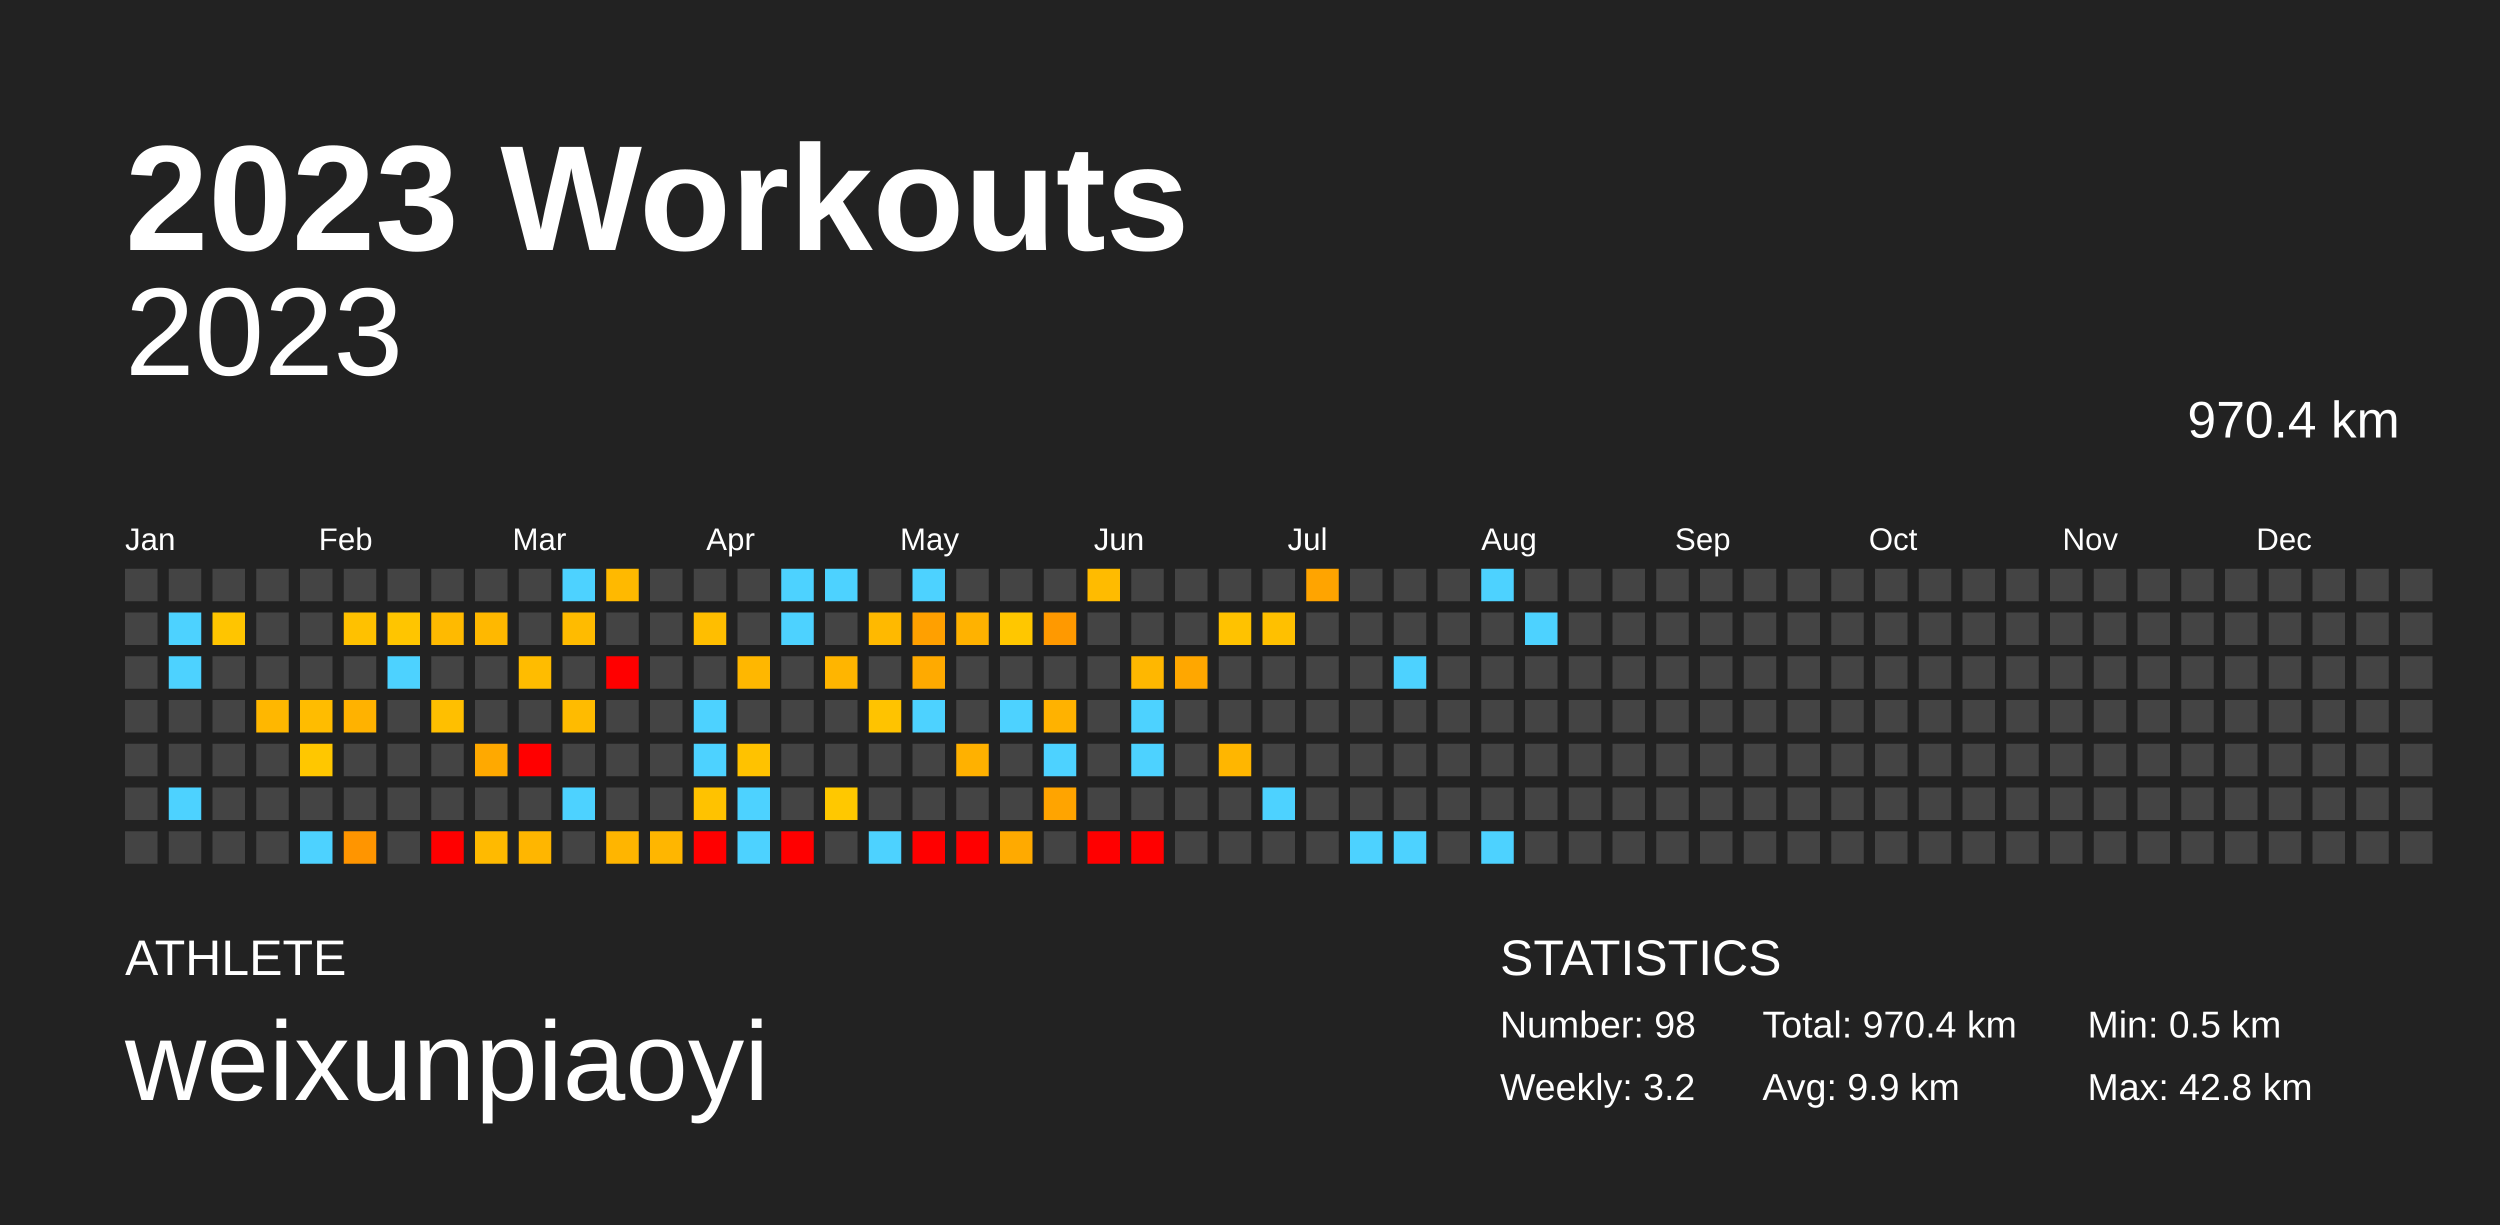
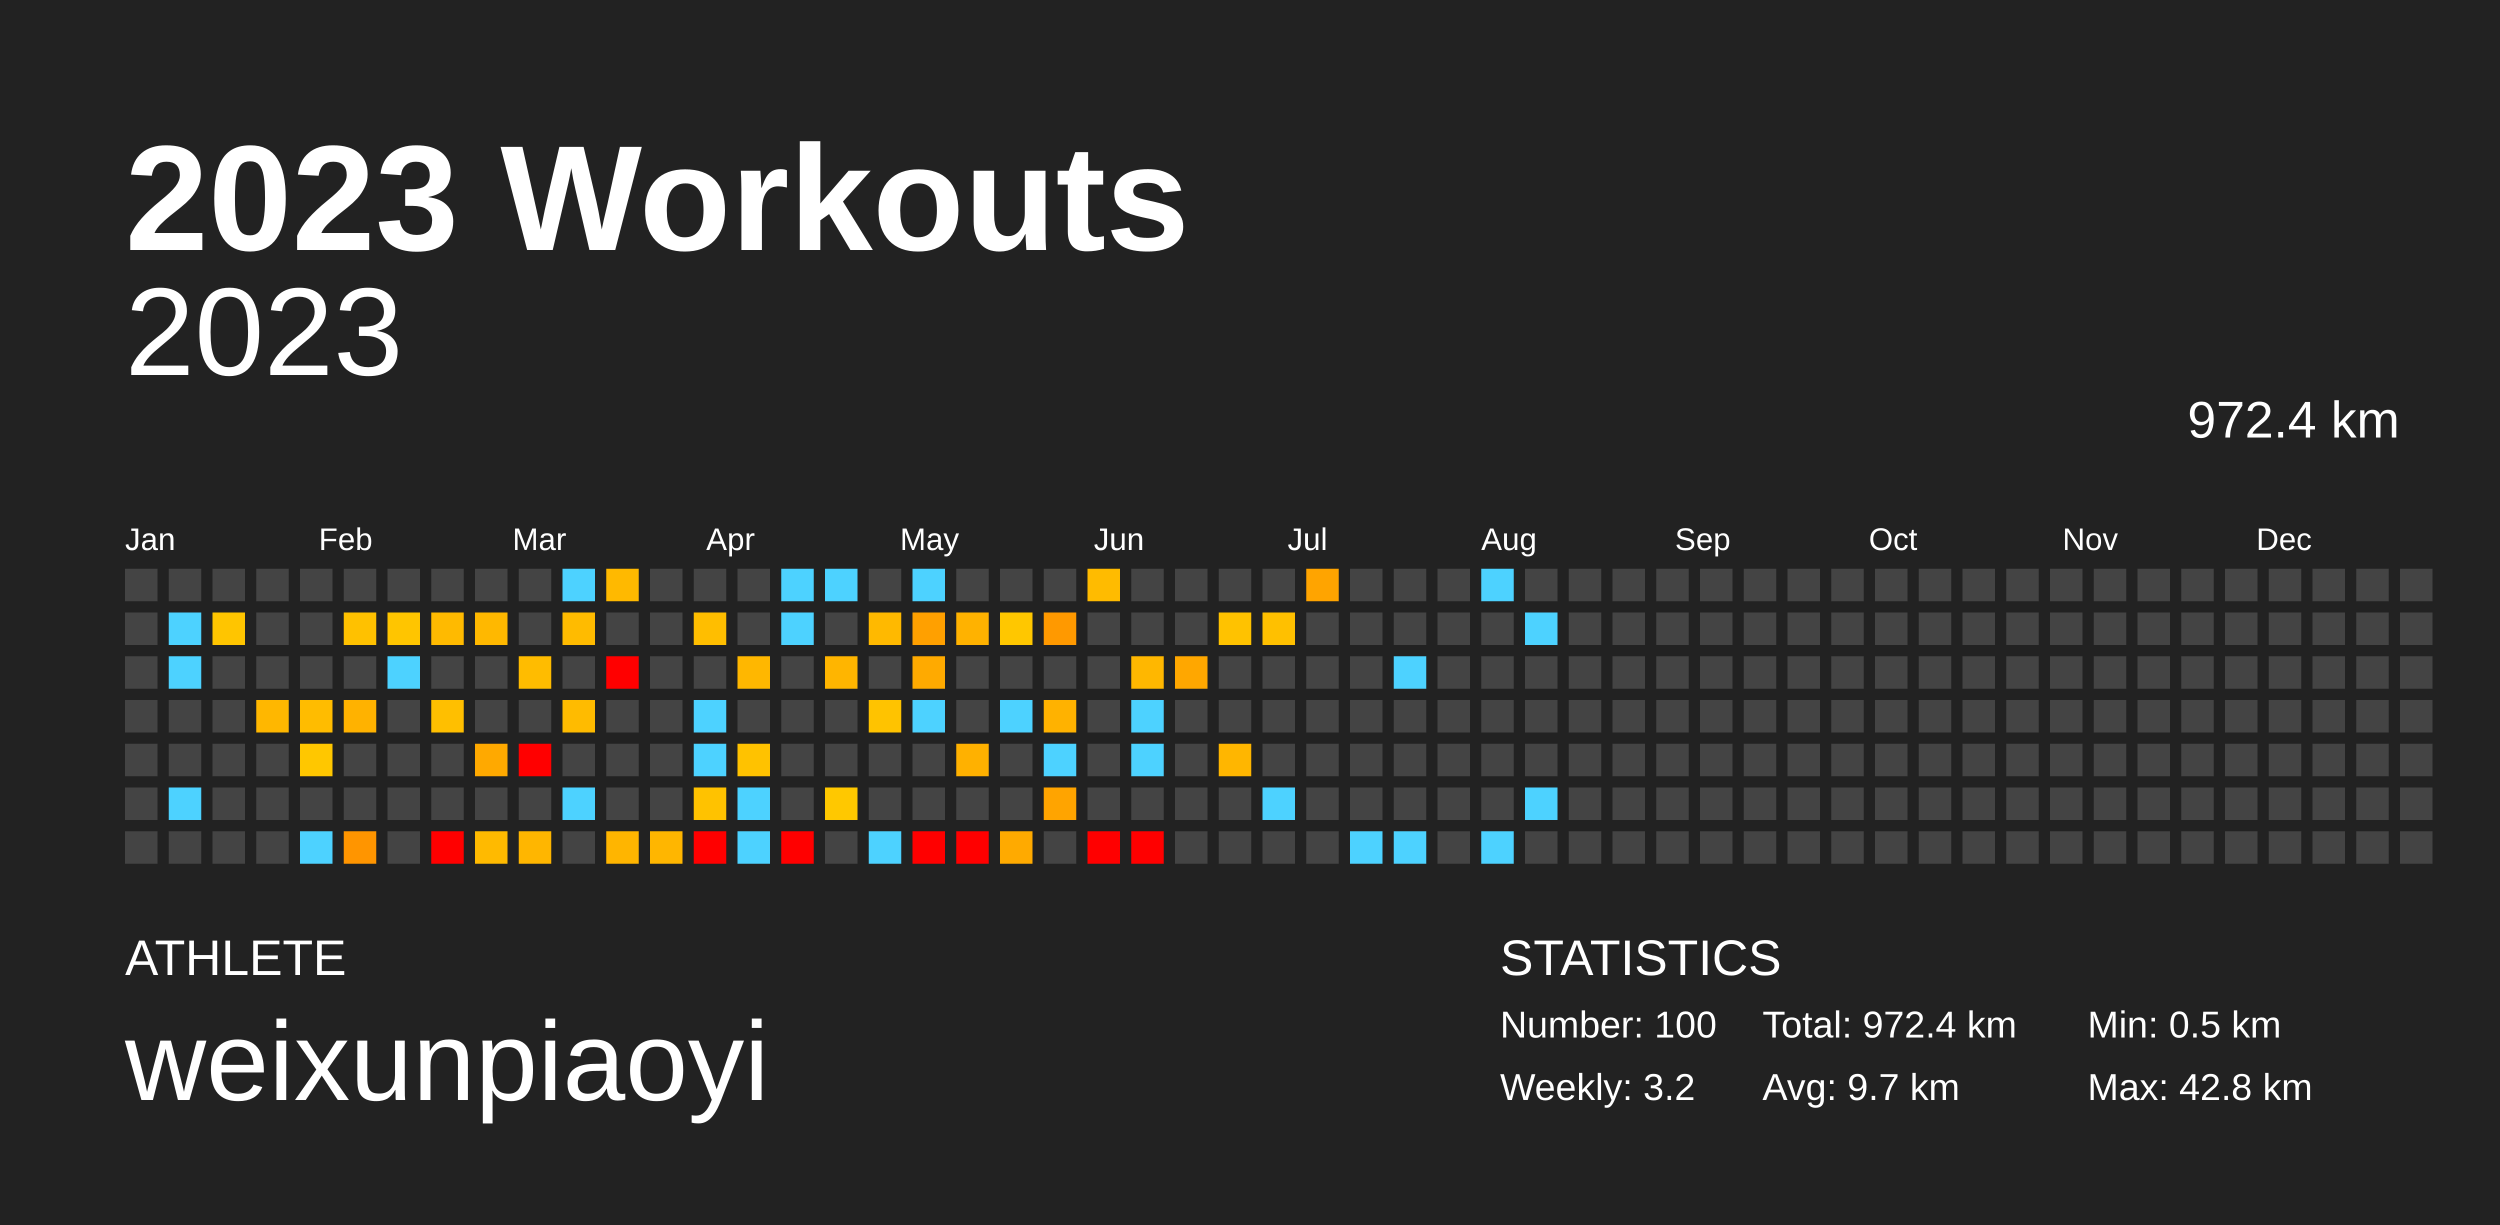
<svg xmlns="http://www.w3.org/2000/svg" baseProfile="full" height="98mm" version="1.1" viewBox="0,0,200,98" width="200mm">
  <defs />
  <rect fill="#222222" height="98" width="200" x="0" y="0" />
  <text fill="#FFFFFF" style="font-size:12px; font-family:Arial; font-weight:bold;" x="10" y="20">2023 Workouts</text>
  <text fill="#FFFFFF" style="font-size:4px; font-family:Arial" x="10" y="78">ATHLETE</text>
  <text fill="#FFFFFF" style="font-size:9px; font-family:Arial" x="10" y="88">weixunpiaoyi</text>
  <text fill="#FFFFFF" style="font-size:4px; font-family:Arial" x="120" y="78">STATISTICS</text>
-   <text fill="#FFFFFF" style="font-size:3px; font-family:Arial" x="120" y="83">Number: 98</text>
+   <text fill="#FFFFFF" style="font-size:3px; font-family:Arial" x="120" y="83">Number: 100</text>
  <text fill="#FFFFFF" style="font-size:3px; font-family:Arial" x="120" y="88">Weekly: 3.2</text>
-   <text fill="#FFFFFF" style="font-size:3px; font-family:Arial" x="141" y="83">Total: 970.4 km</text>
-   <text fill="#FFFFFF" style="font-size:3px; font-family:Arial" x="141" y="88">Avg: 9.9 km</text>
+   <text fill="#FFFFFF" style="font-size:3px; font-family:Arial" x="141" y="83">Total: 972.4 km</text>
+   <text fill="#FFFFFF" style="font-size:3px; font-family:Arial" x="141" y="88">Avg: 9.7 km</text>
  <text fill="#FFFFFF" style="font-size:3px; font-family:Arial" x="167" y="83">Min: 0.5 km</text>
  <text fill="#FFFFFF" style="font-size:3px; font-family:Arial" x="167" y="88">Max: 42.8 km</text>
  <text alignment-baseline="hanging" fill="#FFFFFF" style="font-size:10.0px; font-family:Arial;" x="10" y="30">2023</text>
-   <text alignment-baseline="hanging" fill="#FFFFFF" style="font-size:4.125px; font-family:Arial;" x="175" y="35">970.4 km</text>
+   <text alignment-baseline="hanging" fill="#FFFFFF" style="font-size:4.125px; font-family:Arial;" x="175" y="35">972.4 km</text>
  <text fill="#FFFFFF" style="font-size:2.5px; font-family:Arial" x="10.0" y="44">Jan</text>
  <text fill="#FFFFFF" style="font-size:2.5px; font-family:Arial" x="25.5" y="44">Feb</text>
  <text fill="#FFFFFF" style="font-size:2.5px; font-family:Arial" x="41.0" y="44">Mar</text>
  <text fill="#FFFFFF" style="font-size:2.5px; font-family:Arial" x="56.5" y="44">Apr</text>
  <text fill="#FFFFFF" style="font-size:2.5px; font-family:Arial" x="72.0" y="44">May</text>
  <text fill="#FFFFFF" style="font-size:2.5px; font-family:Arial" x="87.5" y="44">Jun</text>
  <text fill="#FFFFFF" style="font-size:2.5px; font-family:Arial" x="103.0" y="44">Jul</text>
  <text fill="#FFFFFF" style="font-size:2.5px; font-family:Arial" x="118.5" y="44">Aug</text>
  <text fill="#FFFFFF" style="font-size:2.5px; font-family:Arial" x="134.0" y="44">Sep</text>
  <text fill="#FFFFFF" style="font-size:2.5px; font-family:Arial" x="149.5" y="44">Oct</text>
  <text fill="#FFFFFF" style="font-size:2.5px; font-family:Arial" x="165.0" y="44">Nov</text>
  <text fill="#FFFFFF" style="font-size:2.5px; font-family:Arial" x="180.5" y="44">Dec</text>
  <rect fill="#444444" height="2.6" width="2.6" x="10.0" y="45.5" />
  <rect fill="#444444" height="2.6" width="2.6" x="10.0" y="49.0" />
  <rect fill="#444444" height="2.6" width="2.6" x="10.0" y="52.5" />
  <rect fill="#444444" height="2.6" width="2.6" x="10.0" y="56.0" />
  <rect fill="#444444" height="2.6" width="2.6" x="10.0" y="59.5" />
  <rect fill="#444444" height="2.6" width="2.6" x="10.0" y="63.0" />
  <rect fill="#444444" height="2.6" width="2.6" x="10.0" y="66.5" />
  <rect fill="#444444" height="2.6" width="2.6" x="13.5" y="45.5" />
  <rect fill="#4dd2ff" height="2.6" width="2.6" x="13.5" y="49.0" />
  <rect fill="#4dd2ff" height="2.6" width="2.6" x="13.5" y="52.5" />
  <rect fill="#444444" height="2.6" width="2.6" x="13.5" y="56.0" />
  <rect fill="#444444" height="2.6" width="2.6" x="13.5" y="59.5" />
  <rect fill="#4dd2ff" height="2.6" width="2.6" x="13.5" y="63.0" />
  <rect fill="#444444" height="2.6" width="2.6" x="13.5" y="66.5" />
  <rect fill="#444444" height="2.6" width="2.6" x="17.0" y="45.5" />
  <rect fill="#ffc500" height="2.6" width="2.6" x="17.0" y="49.0" />
  <rect fill="#444444" height="2.6" width="2.6" x="17.0" y="52.5" />
  <rect fill="#444444" height="2.6" width="2.6" x="17.0" y="56.0" />
  <rect fill="#444444" height="2.6" width="2.6" x="17.0" y="59.5" />
  <rect fill="#444444" height="2.6" width="2.6" x="17.0" y="63.0" />
  <rect fill="#444444" height="2.6" width="2.6" x="17.0" y="66.5" />
  <rect fill="#444444" height="2.6" width="2.6" x="20.5" y="45.5" />
  <rect fill="#444444" height="2.6" width="2.6" x="20.5" y="49.0" />
  <rect fill="#444444" height="2.6" width="2.6" x="20.5" y="52.5" />
  <rect fill="#ffb700" height="2.6" width="2.6" x="20.5" y="56.0" />
  <rect fill="#444444" height="2.6" width="2.6" x="20.5" y="59.5" />
  <rect fill="#444444" height="2.6" width="2.6" x="20.5" y="63.0" />
  <rect fill="#444444" height="2.6" width="2.6" x="20.5" y="66.5" />
  <rect fill="#444444" height="2.6" width="2.6" x="24.0" y="45.5" />
  <rect fill="#444444" height="2.6" width="2.6" x="24.0" y="49.0" />
  <rect fill="#444444" height="2.6" width="2.6" x="24.0" y="52.5" />
  <rect fill="#ffbc00" height="2.6" width="2.6" x="24.0" y="56.0" />
  <rect fill="#ffc700" height="2.6" width="2.6" x="24.0" y="59.5" />
  <rect fill="#444444" height="2.6" width="2.6" x="24.0" y="63.0" />
  <rect fill="#4dd2ff" height="2.6" width="2.6" x="24.0" y="66.5" />
  <rect fill="#444444" height="2.6" width="2.6" x="27.5" y="45.5" />
  <rect fill="#ffc100" height="2.6" width="2.6" x="27.5" y="49.0" />
  <rect fill="#444444" height="2.6" width="2.6" x="27.5" y="52.5" />
  <rect fill="#ffb200" height="2.6" width="2.6" x="27.5" y="56.0" />
  <rect fill="#444444" height="2.6" width="2.6" x="27.5" y="59.5" />
  <rect fill="#444444" height="2.6" width="2.6" x="27.5" y="63.0" />
  <rect fill="#ff9500" height="2.6" width="2.6" x="27.5" y="66.5" />
  <rect fill="#444444" height="2.6" width="2.6" x="31.0" y="45.5" />
  <rect fill="#ffc500" height="2.6" width="2.6" x="31.0" y="49.0" />
  <rect fill="#4dd2ff" height="2.6" width="2.6" x="31.0" y="52.5" />
  <rect fill="#444444" height="2.6" width="2.6" x="31.0" y="56.0" />
  <rect fill="#444444" height="2.6" width="2.6" x="31.0" y="59.5" />
  <rect fill="#444444" height="2.6" width="2.6" x="31.0" y="63.0" />
  <rect fill="#444444" height="2.6" width="2.6" x="31.0" y="66.5" />
  <rect fill="#444444" height="2.6" width="2.6" x="34.5" y="45.5" />
  <rect fill="#ffba00" height="2.6" width="2.6" x="34.5" y="49.0" />
  <rect fill="#444444" height="2.6" width="2.6" x="34.5" y="52.5" />
  <rect fill="#ffbf00" height="2.6" width="2.6" x="34.5" y="56.0" />
  <rect fill="#444444" height="2.6" width="2.6" x="34.5" y="59.5" />
  <rect fill="#444444" height="2.6" width="2.6" x="34.5" y="63.0" />
  <rect fill="red" height="2.6" width="2.6" x="34.5" y="66.5" />
  <rect fill="#444444" height="2.6" width="2.6" x="38.0" y="45.5" />
  <rect fill="#ffb800" height="2.6" width="2.6" x="38.0" y="49.0" />
  <rect fill="#444444" height="2.6" width="2.6" x="38.0" y="52.5" />
  <rect fill="#444444" height="2.6" width="2.6" x="38.0" y="56.0" />
  <rect fill="#ffa900" height="2.6" width="2.6" x="38.0" y="59.5" />
  <rect fill="#444444" height="2.6" width="2.6" x="38.0" y="63.0" />
  <rect fill="#ffba00" height="2.6" width="2.6" x="38.0" y="66.5" />
  <rect fill="#444444" height="2.6" width="2.6" x="41.5" y="45.5" />
  <rect fill="#444444" height="2.6" width="2.6" x="41.5" y="49.0" />
  <rect fill="#ffbc00" height="2.6" width="2.6" x="41.5" y="52.5" />
  <rect fill="#444444" height="2.6" width="2.6" x="41.5" y="56.0" />
  <rect fill="red" height="2.6" width="2.6" x="41.5" y="59.5" />
  <rect fill="#444444" height="2.6" width="2.6" x="41.5" y="63.0" />
  <rect fill="#ffb600" height="2.6" width="2.6" x="41.5" y="66.5" />
  <rect fill="#4dd2ff" height="2.6" width="2.6" x="45.0" y="45.5" />
  <rect fill="#ffbb00" height="2.6" width="2.6" x="45.0" y="49.0" />
  <rect fill="#444444" height="2.6" width="2.6" x="45.0" y="52.5" />
  <rect fill="#ffbb00" height="2.6" width="2.6" x="45.0" y="56.0" />
  <rect fill="#444444" height="2.6" width="2.6" x="45.0" y="59.5" />
  <rect fill="#4dd2ff" height="2.6" width="2.6" x="45.0" y="63.0" />
  <rect fill="#444444" height="2.6" width="2.6" x="45.0" y="66.5" />
  <rect fill="#ffb900" height="2.6" width="2.6" x="48.5" y="45.5" />
  <rect fill="#444444" height="2.6" width="2.6" x="48.5" y="49.0" />
  <rect fill="red" height="2.6" width="2.6" x="48.5" y="52.5" />
  <rect fill="#444444" height="2.6" width="2.6" x="48.5" y="56.0" />
  <rect fill="#444444" height="2.6" width="2.6" x="48.5" y="59.5" />
  <rect fill="#444444" height="2.6" width="2.6" x="48.5" y="63.0" />
  <rect fill="#ffb500" height="2.6" width="2.6" x="48.5" y="66.5" />
  <rect fill="#444444" height="2.6" width="2.6" x="52.0" y="45.5" />
  <rect fill="#444444" height="2.6" width="2.6" x="52.0" y="49.0" />
  <rect fill="#444444" height="2.6" width="2.6" x="52.0" y="52.5" />
  <rect fill="#444444" height="2.6" width="2.6" x="52.0" y="56.0" />
  <rect fill="#444444" height="2.6" width="2.6" x="52.0" y="59.5" />
  <rect fill="#444444" height="2.6" width="2.6" x="52.0" y="63.0" />
  <rect fill="#ffb600" height="2.6" width="2.6" x="52.0" y="66.5" />
  <rect fill="#444444" height="2.6" width="2.6" x="55.5" y="45.5" />
  <rect fill="#ffbe00" height="2.6" width="2.6" x="55.5" y="49.0" />
  <rect fill="#444444" height="2.6" width="2.6" x="55.5" y="52.5" />
  <rect fill="#4dd2ff" height="2.6" width="2.6" x="55.5" y="56.0" />
  <rect fill="#4dd2ff" height="2.6" width="2.6" x="55.5" y="59.5" />
  <rect fill="#ffc200" height="2.6" width="2.6" x="55.5" y="63.0" />
  <rect fill="red" height="2.6" width="2.6" x="55.5" y="66.5" />
  <rect fill="#444444" height="2.6" width="2.6" x="59.0" y="45.5" />
  <rect fill="#444444" height="2.6" width="2.6" x="59.0" y="49.0" />
  <rect fill="#ffb700" height="2.6" width="2.6" x="59.0" y="52.5" />
  <rect fill="#444444" height="2.6" width="2.6" x="59.0" y="56.0" />
  <rect fill="#ffc200" height="2.6" width="2.6" x="59.0" y="59.5" />
  <rect fill="#4dd2ff" height="2.6" width="2.6" x="59.0" y="63.0" />
  <rect fill="#4dd2ff" height="2.6" width="2.6" x="59.0" y="66.5" />
  <rect fill="#4dd2ff" height="2.6" width="2.6" x="62.5" y="45.5" />
  <rect fill="#4dd2ff" height="2.6" width="2.6" x="62.5" y="49.0" />
  <rect fill="#444444" height="2.6" width="2.6" x="62.5" y="52.5" />
  <rect fill="#444444" height="2.6" width="2.6" x="62.5" y="56.0" />
  <rect fill="#444444" height="2.6" width="2.6" x="62.5" y="59.5" />
  <rect fill="#444444" height="2.6" width="2.6" x="62.5" y="63.0" />
  <rect fill="red" height="2.6" width="2.6" x="62.5" y="66.5" />
  <rect fill="#4dd2ff" height="2.6" width="2.6" x="66.0" y="45.5" />
  <rect fill="#444444" height="2.6" width="2.6" x="66.0" y="49.0" />
  <rect fill="#ffb500" height="2.6" width="2.6" x="66.0" y="52.5" />
  <rect fill="#444444" height="2.6" width="2.6" x="66.0" y="56.0" />
  <rect fill="#444444" height="2.6" width="2.6" x="66.0" y="59.5" />
  <rect fill="#ffc800" height="2.6" width="2.6" x="66.0" y="63.0" />
  <rect fill="#444444" height="2.6" width="2.6" x="66.0" y="66.5" />
  <rect fill="#444444" height="2.6" width="2.6" x="69.5" y="45.5" />
  <rect fill="#ffb900" height="2.6" width="2.6" x="69.5" y="49.0" />
  <rect fill="#444444" height="2.6" width="2.6" x="69.5" y="52.5" />
  <rect fill="#ffc300" height="2.6" width="2.6" x="69.5" y="56.0" />
  <rect fill="#444444" height="2.6" width="2.6" x="69.5" y="59.5" />
  <rect fill="#444444" height="2.6" width="2.6" x="69.5" y="63.0" />
  <rect fill="#4dd2ff" height="2.6" width="2.6" x="69.5" y="66.5" />
  <rect fill="#4dd2ff" height="2.6" width="2.6" x="73.0" y="45.5" />
  <rect fill="#ffa000" height="2.6" width="2.6" x="73.0" y="49.0" />
  <rect fill="#ffaa00" height="2.6" width="2.6" x="73.0" y="52.5" />
  <rect fill="#4dd2ff" height="2.6" width="2.6" x="73.0" y="56.0" />
  <rect fill="#444444" height="2.6" width="2.6" x="73.0" y="59.5" />
  <rect fill="#444444" height="2.6" width="2.6" x="73.0" y="63.0" />
  <rect fill="red" height="2.6" width="2.6" x="73.0" y="66.5" />
  <rect fill="#444444" height="2.6" width="2.6" x="76.5" y="45.5" />
  <rect fill="#ffb200" height="2.6" width="2.6" x="76.5" y="49.0" />
  <rect fill="#444444" height="2.6" width="2.6" x="76.5" y="52.5" />
  <rect fill="#444444" height="2.6" width="2.6" x="76.5" y="56.0" />
  <rect fill="#ffb100" height="2.6" width="2.6" x="76.5" y="59.5" />
  <rect fill="#444444" height="2.6" width="2.6" x="76.5" y="63.0" />
  <rect fill="red" height="2.6" width="2.6" x="76.5" y="66.5" />
  <rect fill="#444444" height="2.6" width="2.6" x="80.0" y="45.5" />
  <rect fill="#ffc700" height="2.6" width="2.6" x="80.0" y="49.0" />
  <rect fill="#444444" height="2.6" width="2.6" x="80.0" y="52.5" />
  <rect fill="#4dd2ff" height="2.6" width="2.6" x="80.0" y="56.0" />
  <rect fill="#444444" height="2.6" width="2.6" x="80.0" y="59.5" />
  <rect fill="#444444" height="2.6" width="2.6" x="80.0" y="63.0" />
  <rect fill="#ffaa00" height="2.6" width="2.6" x="80.0" y="66.5" />
  <rect fill="#444444" height="2.6" width="2.6" x="83.5" y="45.5" />
  <rect fill="#ff9900" height="2.6" width="2.6" x="83.5" y="49.0" />
  <rect fill="#444444" height="2.6" width="2.6" x="83.5" y="52.5" />
  <rect fill="#ffb200" height="2.6" width="2.6" x="83.5" y="56.0" />
  <rect fill="#4dd2ff" height="2.6" width="2.6" x="83.5" y="59.5" />
  <rect fill="#ffa400" height="2.6" width="2.6" x="83.5" y="63.0" />
  <rect fill="#444444" height="2.6" width="2.6" x="83.5" y="66.5" />
  <rect fill="#ffbb00" height="2.6" width="2.6" x="87.0" y="45.5" />
  <rect fill="#444444" height="2.6" width="2.6" x="87.0" y="49.0" />
  <rect fill="#444444" height="2.6" width="2.6" x="87.0" y="52.5" />
  <rect fill="#444444" height="2.6" width="2.6" x="87.0" y="56.0" />
  <rect fill="#444444" height="2.6" width="2.6" x="87.0" y="59.5" />
  <rect fill="#444444" height="2.6" width="2.6" x="87.0" y="63.0" />
  <rect fill="red" height="2.6" width="2.6" x="87.0" y="66.5" />
  <rect fill="#444444" height="2.6" width="2.6" x="90.5" y="45.5" />
  <rect fill="#444444" height="2.6" width="2.6" x="90.5" y="49.0" />
  <rect fill="#ffb700" height="2.6" width="2.6" x="90.5" y="52.5" />
  <rect fill="#4dd2ff" height="2.6" width="2.6" x="90.5" y="56.0" />
  <rect fill="#4dd2ff" height="2.6" width="2.6" x="90.5" y="59.5" />
  <rect fill="#444444" height="2.6" width="2.6" x="90.5" y="63.0" />
  <rect fill="red" height="2.6" width="2.6" x="90.5" y="66.5" />
  <rect fill="#444444" height="2.6" width="2.6" x="94.0" y="45.5" />
  <rect fill="#444444" height="2.6" width="2.6" x="94.0" y="49.0" />
  <rect fill="#ffa700" height="2.6" width="2.6" x="94.0" y="52.5" />
  <rect fill="#444444" height="2.6" width="2.6" x="94.0" y="56.0" />
  <rect fill="#444444" height="2.6" width="2.6" x="94.0" y="59.5" />
  <rect fill="#444444" height="2.6" width="2.6" x="94.0" y="63.0" />
  <rect fill="#444444" height="2.6" width="2.6" x="94.0" y="66.5" />
  <rect fill="#444444" height="2.6" width="2.6" x="97.5" y="45.5" />
  <rect fill="#ffc200" height="2.6" width="2.6" x="97.5" y="49.0" />
  <rect fill="#444444" height="2.6" width="2.6" x="97.5" y="52.5" />
  <rect fill="#444444" height="2.6" width="2.6" x="97.5" y="56.0" />
  <rect fill="#ffb600" height="2.6" width="2.6" x="97.5" y="59.5" />
  <rect fill="#444444" height="2.6" width="2.6" x="97.5" y="63.0" />
  <rect fill="#444444" height="2.6" width="2.6" x="97.5" y="66.5" />
  <rect fill="#444444" height="2.6" width="2.6" x="101.0" y="45.5" />
  <rect fill="#ffc000" height="2.6" width="2.6" x="101.0" y="49.0" />
  <rect fill="#444444" height="2.6" width="2.6" x="101.0" y="52.5" />
  <rect fill="#444444" height="2.6" width="2.6" x="101.0" y="56.0" />
  <rect fill="#444444" height="2.6" width="2.6" x="101.0" y="59.5" />
  <rect fill="#4dd2ff" height="2.6" width="2.6" x="101.0" y="63.0" />
  <rect fill="#444444" height="2.6" width="2.6" x="101.0" y="66.5" />
  <rect fill="#ffa400" height="2.6" width="2.6" x="104.5" y="45.5" />
  <rect fill="#444444" height="2.6" width="2.6" x="104.5" y="49.0" />
  <rect fill="#444444" height="2.6" width="2.6" x="104.5" y="52.5" />
  <rect fill="#444444" height="2.6" width="2.6" x="104.5" y="56.0" />
  <rect fill="#444444" height="2.6" width="2.6" x="104.5" y="59.5" />
  <rect fill="#444444" height="2.6" width="2.6" x="104.5" y="63.0" />
  <rect fill="#444444" height="2.6" width="2.6" x="104.5" y="66.5" />
  <rect fill="#444444" height="2.6" width="2.6" x="108.0" y="45.5" />
  <rect fill="#444444" height="2.6" width="2.6" x="108.0" y="49.0" />
  <rect fill="#444444" height="2.6" width="2.6" x="108.0" y="52.5" />
  <rect fill="#444444" height="2.6" width="2.6" x="108.0" y="56.0" />
  <rect fill="#444444" height="2.6" width="2.6" x="108.0" y="59.5" />
  <rect fill="#444444" height="2.6" width="2.6" x="108.0" y="63.0" />
  <rect fill="#4dd2ff" height="2.6" width="2.6" x="108.0" y="66.5" />
  <rect fill="#444444" height="2.6" width="2.6" x="111.5" y="45.5" />
  <rect fill="#444444" height="2.6" width="2.6" x="111.5" y="49.0" />
  <rect fill="#4dd2ff" height="2.6" width="2.6" x="111.5" y="52.5" />
  <rect fill="#444444" height="2.6" width="2.6" x="111.5" y="56.0" />
  <rect fill="#444444" height="2.6" width="2.6" x="111.5" y="59.5" />
  <rect fill="#444444" height="2.6" width="2.6" x="111.5" y="63.0" />
  <rect fill="#4dd2ff" height="2.6" width="2.6" x="111.5" y="66.5" />
  <rect fill="#444444" height="2.6" width="2.6" x="115.0" y="45.5" />
  <rect fill="#444444" height="2.6" width="2.6" x="115.0" y="49.0" />
  <rect fill="#444444" height="2.6" width="2.6" x="115.0" y="52.5" />
  <rect fill="#444444" height="2.6" width="2.6" x="115.0" y="56.0" />
  <rect fill="#444444" height="2.6" width="2.6" x="115.0" y="59.5" />
  <rect fill="#444444" height="2.6" width="2.6" x="115.0" y="63.0" />
  <rect fill="#444444" height="2.6" width="2.6" x="115.0" y="66.5" />
  <rect fill="#4dd2ff" height="2.6" width="2.6" x="118.5" y="45.5" />
  <rect fill="#444444" height="2.6" width="2.6" x="118.5" y="49.0" />
  <rect fill="#444444" height="2.6" width="2.6" x="118.5" y="52.5" />
  <rect fill="#444444" height="2.6" width="2.6" x="118.5" y="56.0" />
  <rect fill="#444444" height="2.6" width="2.6" x="118.5" y="59.5" />
  <rect fill="#444444" height="2.6" width="2.6" x="118.5" y="63.0" />
  <rect fill="#4dd2ff" height="2.6" width="2.6" x="118.5" y="66.5" />
  <rect fill="#444444" height="2.6" width="2.6" x="122.0" y="45.5" />
  <rect fill="#4dd2ff" height="2.6" width="2.6" x="122.0" y="49.0" />
  <rect fill="#444444" height="2.6" width="2.6" x="122.0" y="52.5" />
  <rect fill="#444444" height="2.6" width="2.6" x="122.0" y="56.0" />
  <rect fill="#444444" height="2.6" width="2.6" x="122.0" y="59.5" />
-   <rect fill="#444444" height="2.6" width="2.6" x="122.0" y="63.0" />
+   <rect fill="#4dd2ff" height="2.6" width="2.6" x="122.0" y="63.0" />
  <rect fill="#444444" height="2.6" width="2.6" x="122.0" y="66.5" />
  <rect fill="#444444" height="2.6" width="2.6" x="125.5" y="45.5" />
  <rect fill="#444444" height="2.6" width="2.6" x="125.5" y="49.0" />
  <rect fill="#444444" height="2.6" width="2.6" x="125.5" y="52.5" />
  <rect fill="#444444" height="2.6" width="2.6" x="125.5" y="56.0" />
  <rect fill="#444444" height="2.6" width="2.6" x="125.5" y="59.5" />
  <rect fill="#444444" height="2.6" width="2.6" x="125.5" y="63.0" />
  <rect fill="#444444" height="2.6" width="2.6" x="125.5" y="66.5" />
  <rect fill="#444444" height="2.6" width="2.6" x="129.0" y="45.5" />
  <rect fill="#444444" height="2.6" width="2.6" x="129.0" y="49.0" />
  <rect fill="#444444" height="2.6" width="2.6" x="129.0" y="52.5" />
  <rect fill="#444444" height="2.6" width="2.6" x="129.0" y="56.0" />
  <rect fill="#444444" height="2.6" width="2.6" x="129.0" y="59.5" />
  <rect fill="#444444" height="2.6" width="2.6" x="129.0" y="63.0" />
  <rect fill="#444444" height="2.6" width="2.6" x="129.0" y="66.5" />
  <rect fill="#444444" height="2.6" width="2.6" x="132.5" y="45.5" />
  <rect fill="#444444" height="2.6" width="2.6" x="132.5" y="49.0" />
  <rect fill="#444444" height="2.6" width="2.6" x="132.5" y="52.5" />
  <rect fill="#444444" height="2.6" width="2.6" x="132.5" y="56.0" />
  <rect fill="#444444" height="2.6" width="2.6" x="132.5" y="59.5" />
  <rect fill="#444444" height="2.6" width="2.6" x="132.5" y="63.0" />
  <rect fill="#444444" height="2.6" width="2.6" x="132.5" y="66.5" />
  <rect fill="#444444" height="2.6" width="2.6" x="136.0" y="45.5" />
  <rect fill="#444444" height="2.6" width="2.6" x="136.0" y="49.0" />
  <rect fill="#444444" height="2.6" width="2.6" x="136.0" y="52.5" />
  <rect fill="#444444" height="2.6" width="2.6" x="136.0" y="56.0" />
  <rect fill="#444444" height="2.6" width="2.6" x="136.0" y="59.5" />
  <rect fill="#444444" height="2.6" width="2.6" x="136.0" y="63.0" />
  <rect fill="#444444" height="2.6" width="2.6" x="136.0" y="66.5" />
  <rect fill="#444444" height="2.6" width="2.6" x="139.5" y="45.5" />
  <rect fill="#444444" height="2.6" width="2.6" x="139.5" y="49.0" />
  <rect fill="#444444" height="2.6" width="2.6" x="139.5" y="52.5" />
  <rect fill="#444444" height="2.6" width="2.6" x="139.5" y="56.0" />
  <rect fill="#444444" height="2.6" width="2.6" x="139.5" y="59.5" />
  <rect fill="#444444" height="2.6" width="2.6" x="139.5" y="63.0" />
  <rect fill="#444444" height="2.6" width="2.6" x="139.5" y="66.5" />
  <rect fill="#444444" height="2.6" width="2.6" x="143.0" y="45.5" />
  <rect fill="#444444" height="2.6" width="2.6" x="143.0" y="49.0" />
  <rect fill="#444444" height="2.6" width="2.6" x="143.0" y="52.5" />
  <rect fill="#444444" height="2.6" width="2.6" x="143.0" y="56.0" />
  <rect fill="#444444" height="2.6" width="2.6" x="143.0" y="59.5" />
  <rect fill="#444444" height="2.6" width="2.6" x="143.0" y="63.0" />
  <rect fill="#444444" height="2.6" width="2.6" x="143.0" y="66.5" />
  <rect fill="#444444" height="2.6" width="2.6" x="146.5" y="45.5" />
  <rect fill="#444444" height="2.6" width="2.6" x="146.5" y="49.0" />
  <rect fill="#444444" height="2.6" width="2.6" x="146.5" y="52.5" />
  <rect fill="#444444" height="2.6" width="2.6" x="146.5" y="56.0" />
  <rect fill="#444444" height="2.6" width="2.6" x="146.5" y="59.5" />
  <rect fill="#444444" height="2.6" width="2.6" x="146.5" y="63.0" />
  <rect fill="#444444" height="2.6" width="2.6" x="146.5" y="66.5" />
  <rect fill="#444444" height="2.6" width="2.6" x="150.0" y="45.5" />
  <rect fill="#444444" height="2.6" width="2.6" x="150.0" y="49.0" />
  <rect fill="#444444" height="2.6" width="2.6" x="150.0" y="52.5" />
  <rect fill="#444444" height="2.6" width="2.6" x="150.0" y="56.0" />
  <rect fill="#444444" height="2.6" width="2.6" x="150.0" y="59.5" />
  <rect fill="#444444" height="2.6" width="2.6" x="150.0" y="63.0" />
  <rect fill="#444444" height="2.6" width="2.6" x="150.0" y="66.5" />
  <rect fill="#444444" height="2.6" width="2.6" x="153.5" y="45.5" />
  <rect fill="#444444" height="2.6" width="2.6" x="153.5" y="49.0" />
  <rect fill="#444444" height="2.6" width="2.6" x="153.5" y="52.5" />
  <rect fill="#444444" height="2.6" width="2.6" x="153.5" y="56.0" />
  <rect fill="#444444" height="2.6" width="2.6" x="153.5" y="59.5" />
  <rect fill="#444444" height="2.6" width="2.6" x="153.5" y="63.0" />
  <rect fill="#444444" height="2.6" width="2.6" x="153.5" y="66.5" />
  <rect fill="#444444" height="2.6" width="2.6" x="157.0" y="45.5" />
  <rect fill="#444444" height="2.6" width="2.6" x="157.0" y="49.0" />
  <rect fill="#444444" height="2.6" width="2.6" x="157.0" y="52.5" />
  <rect fill="#444444" height="2.6" width="2.6" x="157.0" y="56.0" />
  <rect fill="#444444" height="2.6" width="2.6" x="157.0" y="59.5" />
  <rect fill="#444444" height="2.6" width="2.6" x="157.0" y="63.0" />
  <rect fill="#444444" height="2.6" width="2.6" x="157.0" y="66.5" />
  <rect fill="#444444" height="2.6" width="2.6" x="160.5" y="45.5" />
  <rect fill="#444444" height="2.6" width="2.6" x="160.5" y="49.0" />
  <rect fill="#444444" height="2.6" width="2.6" x="160.5" y="52.5" />
  <rect fill="#444444" height="2.6" width="2.6" x="160.5" y="56.0" />
  <rect fill="#444444" height="2.6" width="2.6" x="160.5" y="59.5" />
  <rect fill="#444444" height="2.6" width="2.6" x="160.5" y="63.0" />
  <rect fill="#444444" height="2.6" width="2.6" x="160.5" y="66.5" />
  <rect fill="#444444" height="2.6" width="2.6" x="164.0" y="45.5" />
  <rect fill="#444444" height="2.6" width="2.6" x="164.0" y="49.0" />
  <rect fill="#444444" height="2.6" width="2.6" x="164.0" y="52.5" />
  <rect fill="#444444" height="2.6" width="2.6" x="164.0" y="56.0" />
  <rect fill="#444444" height="2.6" width="2.6" x="164.0" y="59.5" />
  <rect fill="#444444" height="2.6" width="2.6" x="164.0" y="63.0" />
  <rect fill="#444444" height="2.6" width="2.6" x="164.0" y="66.5" />
  <rect fill="#444444" height="2.6" width="2.6" x="167.5" y="45.5" />
  <rect fill="#444444" height="2.6" width="2.6" x="167.5" y="49.0" />
  <rect fill="#444444" height="2.6" width="2.6" x="167.5" y="52.5" />
  <rect fill="#444444" height="2.6" width="2.6" x="167.5" y="56.0" />
  <rect fill="#444444" height="2.6" width="2.6" x="167.5" y="59.5" />
  <rect fill="#444444" height="2.6" width="2.6" x="167.5" y="63.0" />
  <rect fill="#444444" height="2.6" width="2.6" x="167.5" y="66.5" />
  <rect fill="#444444" height="2.6" width="2.6" x="171.0" y="45.5" />
  <rect fill="#444444" height="2.6" width="2.6" x="171.0" y="49.0" />
  <rect fill="#444444" height="2.6" width="2.6" x="171.0" y="52.5" />
  <rect fill="#444444" height="2.6" width="2.6" x="171.0" y="56.0" />
  <rect fill="#444444" height="2.6" width="2.6" x="171.0" y="59.5" />
  <rect fill="#444444" height="2.6" width="2.6" x="171.0" y="63.0" />
  <rect fill="#444444" height="2.6" width="2.6" x="171.0" y="66.5" />
  <rect fill="#444444" height="2.6" width="2.6" x="174.5" y="45.5" />
  <rect fill="#444444" height="2.6" width="2.6" x="174.5" y="49.0" />
  <rect fill="#444444" height="2.6" width="2.6" x="174.5" y="52.5" />
  <rect fill="#444444" height="2.6" width="2.6" x="174.5" y="56.0" />
  <rect fill="#444444" height="2.6" width="2.6" x="174.5" y="59.5" />
  <rect fill="#444444" height="2.6" width="2.6" x="174.5" y="63.0" />
  <rect fill="#444444" height="2.6" width="2.6" x="174.5" y="66.5" />
  <rect fill="#444444" height="2.6" width="2.6" x="178.0" y="45.5" />
  <rect fill="#444444" height="2.6" width="2.6" x="178.0" y="49.0" />
  <rect fill="#444444" height="2.6" width="2.6" x="178.0" y="52.5" />
  <rect fill="#444444" height="2.6" width="2.6" x="178.0" y="56.0" />
  <rect fill="#444444" height="2.6" width="2.6" x="178.0" y="59.5" />
  <rect fill="#444444" height="2.6" width="2.6" x="178.0" y="63.0" />
  <rect fill="#444444" height="2.6" width="2.6" x="178.0" y="66.5" />
  <rect fill="#444444" height="2.6" width="2.6" x="181.5" y="45.5" />
  <rect fill="#444444" height="2.6" width="2.6" x="181.5" y="49.0" />
  <rect fill="#444444" height="2.6" width="2.6" x="181.5" y="52.5" />
  <rect fill="#444444" height="2.6" width="2.6" x="181.5" y="56.0" />
  <rect fill="#444444" height="2.6" width="2.6" x="181.5" y="59.5" />
  <rect fill="#444444" height="2.6" width="2.6" x="181.5" y="63.0" />
  <rect fill="#444444" height="2.6" width="2.6" x="181.5" y="66.5" />
  <rect fill="#444444" height="2.6" width="2.6" x="185.0" y="45.5" />
  <rect fill="#444444" height="2.6" width="2.6" x="185.0" y="49.0" />
  <rect fill="#444444" height="2.6" width="2.6" x="185.0" y="52.5" />
  <rect fill="#444444" height="2.6" width="2.6" x="185.0" y="56.0" />
  <rect fill="#444444" height="2.6" width="2.6" x="185.0" y="59.5" />
  <rect fill="#444444" height="2.6" width="2.6" x="185.0" y="63.0" />
  <rect fill="#444444" height="2.6" width="2.6" x="185.0" y="66.5" />
  <rect fill="#444444" height="2.6" width="2.6" x="188.5" y="45.5" />
  <rect fill="#444444" height="2.6" width="2.6" x="188.5" y="49.0" />
  <rect fill="#444444" height="2.6" width="2.6" x="188.5" y="52.5" />
  <rect fill="#444444" height="2.6" width="2.6" x="188.5" y="56.0" />
  <rect fill="#444444" height="2.6" width="2.6" x="188.5" y="59.5" />
  <rect fill="#444444" height="2.6" width="2.6" x="188.5" y="63.0" />
  <rect fill="#444444" height="2.6" width="2.6" x="188.5" y="66.5" />
  <rect fill="#444444" height="2.6" width="2.6" x="192.0" y="45.5" />
  <rect fill="#444444" height="2.6" width="2.6" x="192.0" y="49.0" />
  <rect fill="#444444" height="2.6" width="2.6" x="192.0" y="52.5" />
  <rect fill="#444444" height="2.6" width="2.6" x="192.0" y="56.0" />
  <rect fill="#444444" height="2.6" width="2.6" x="192.0" y="59.5" />
  <rect fill="#444444" height="2.6" width="2.6" x="192.0" y="63.0" />
  <rect fill="#444444" height="2.6" width="2.6" x="192.0" y="66.5" />
</svg>
